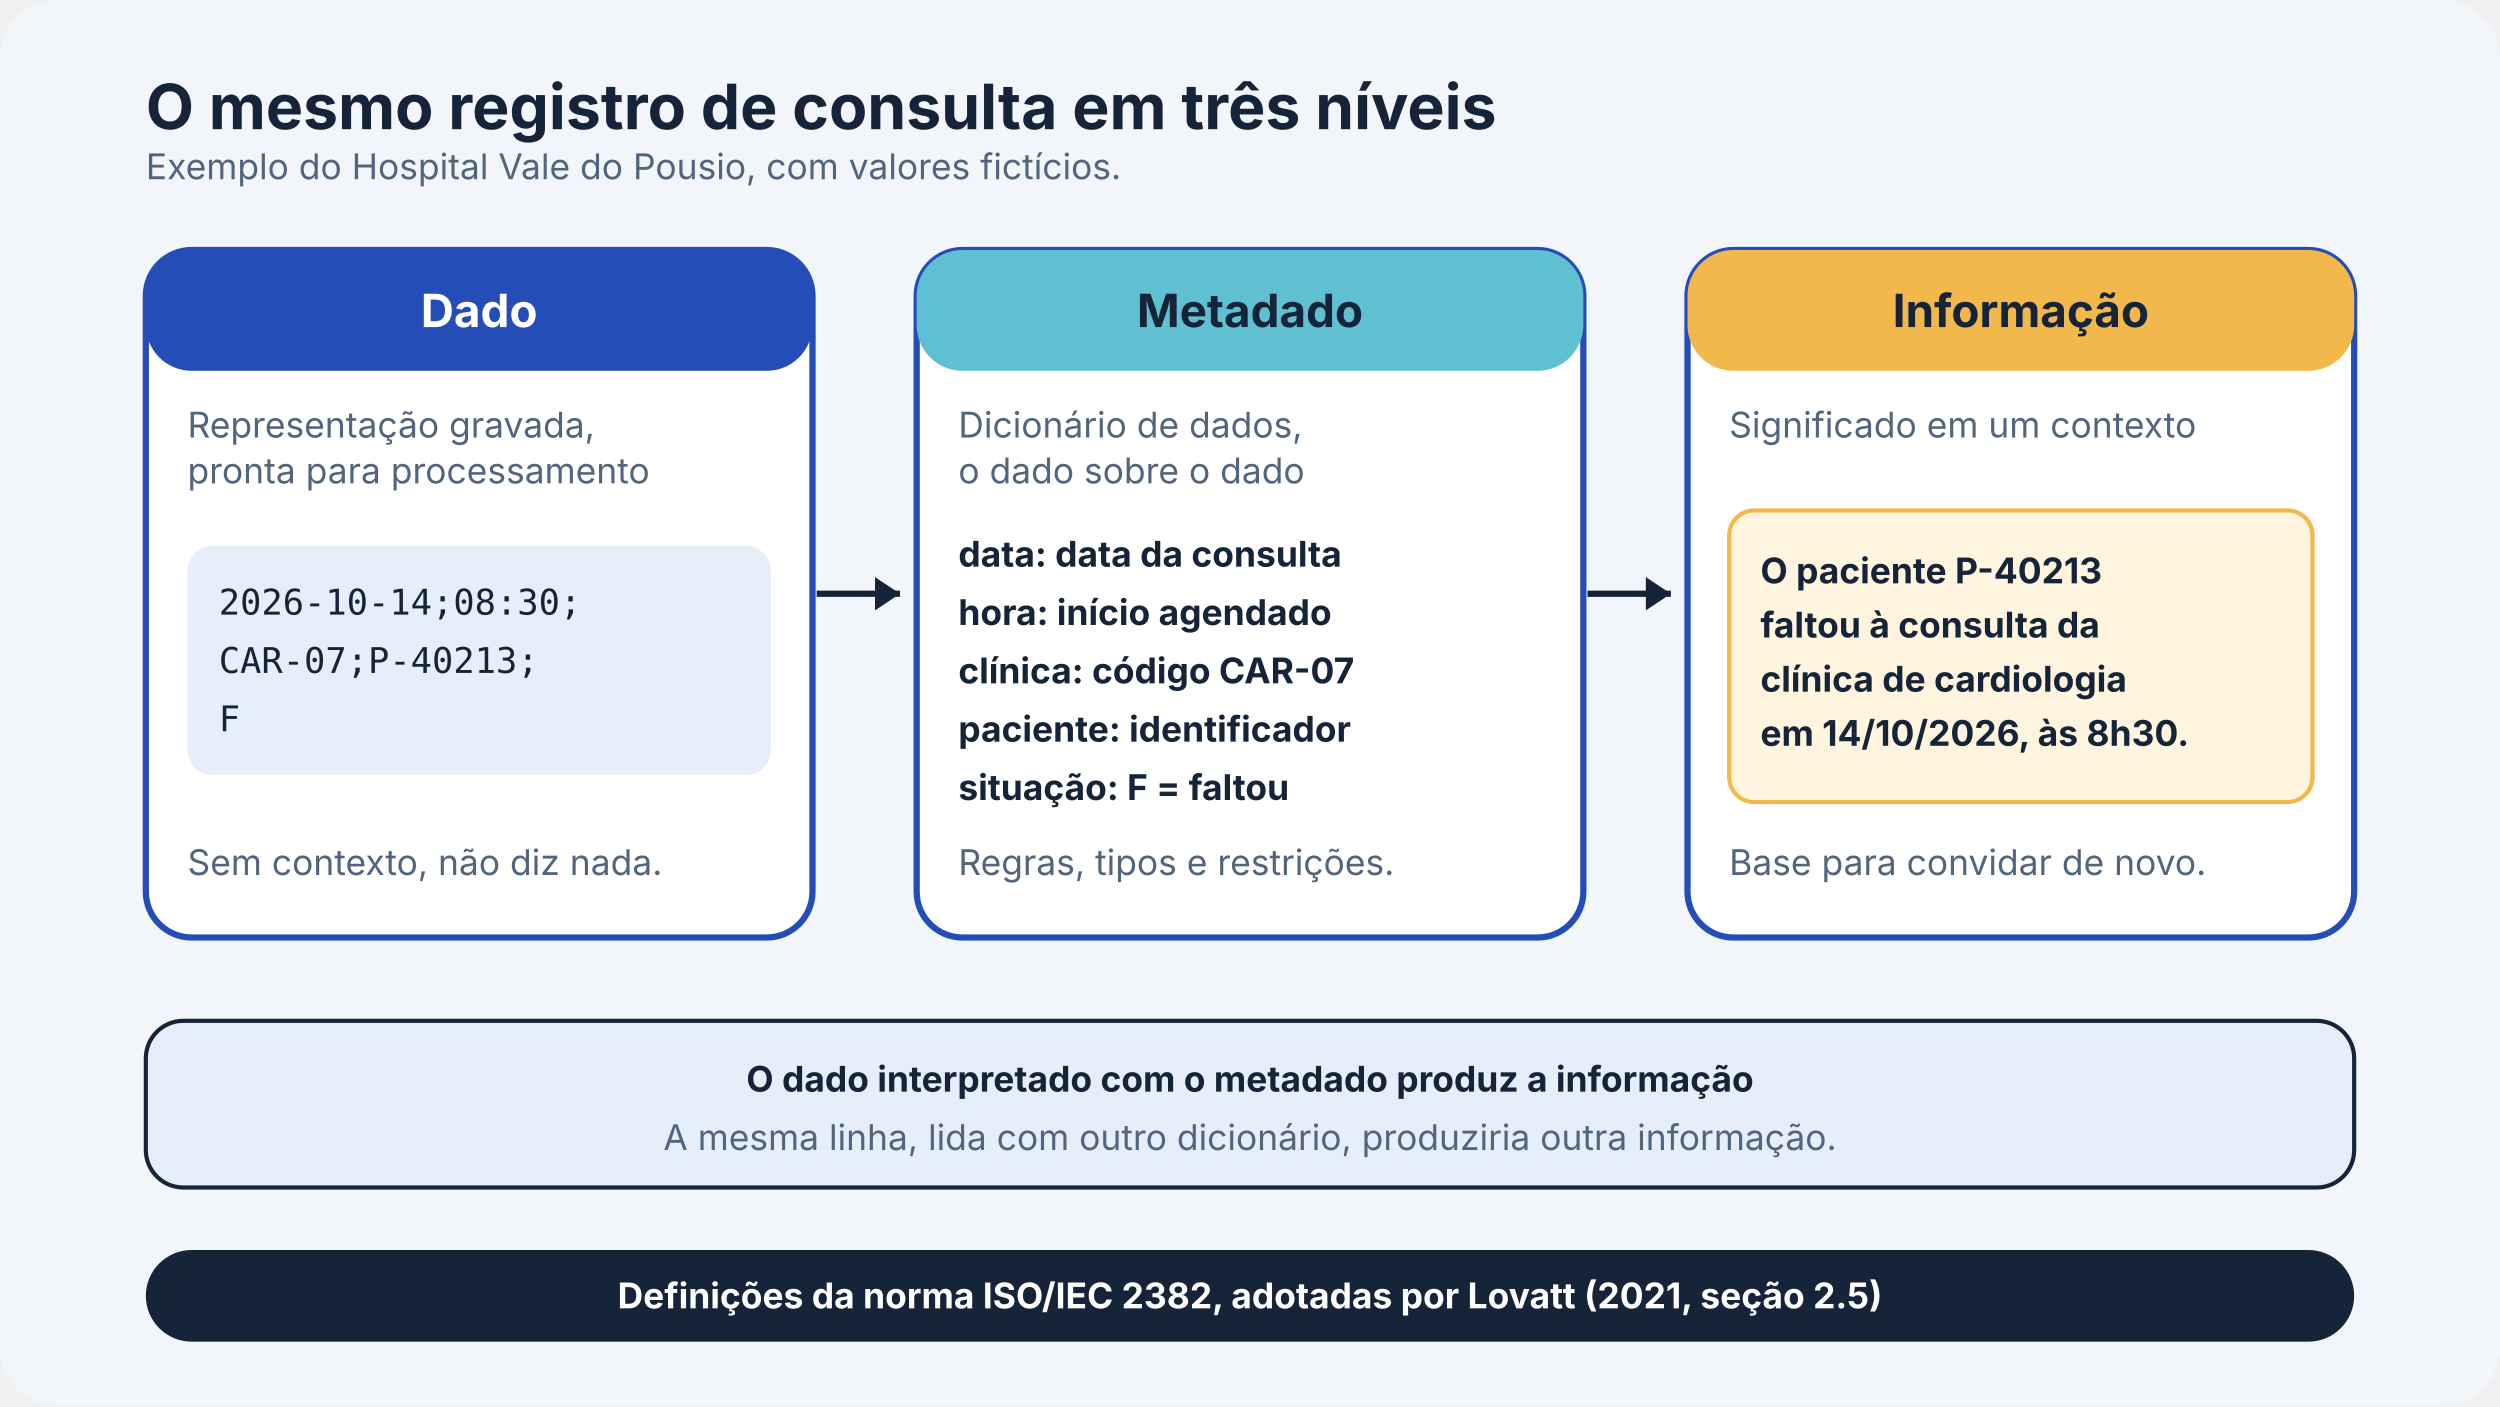
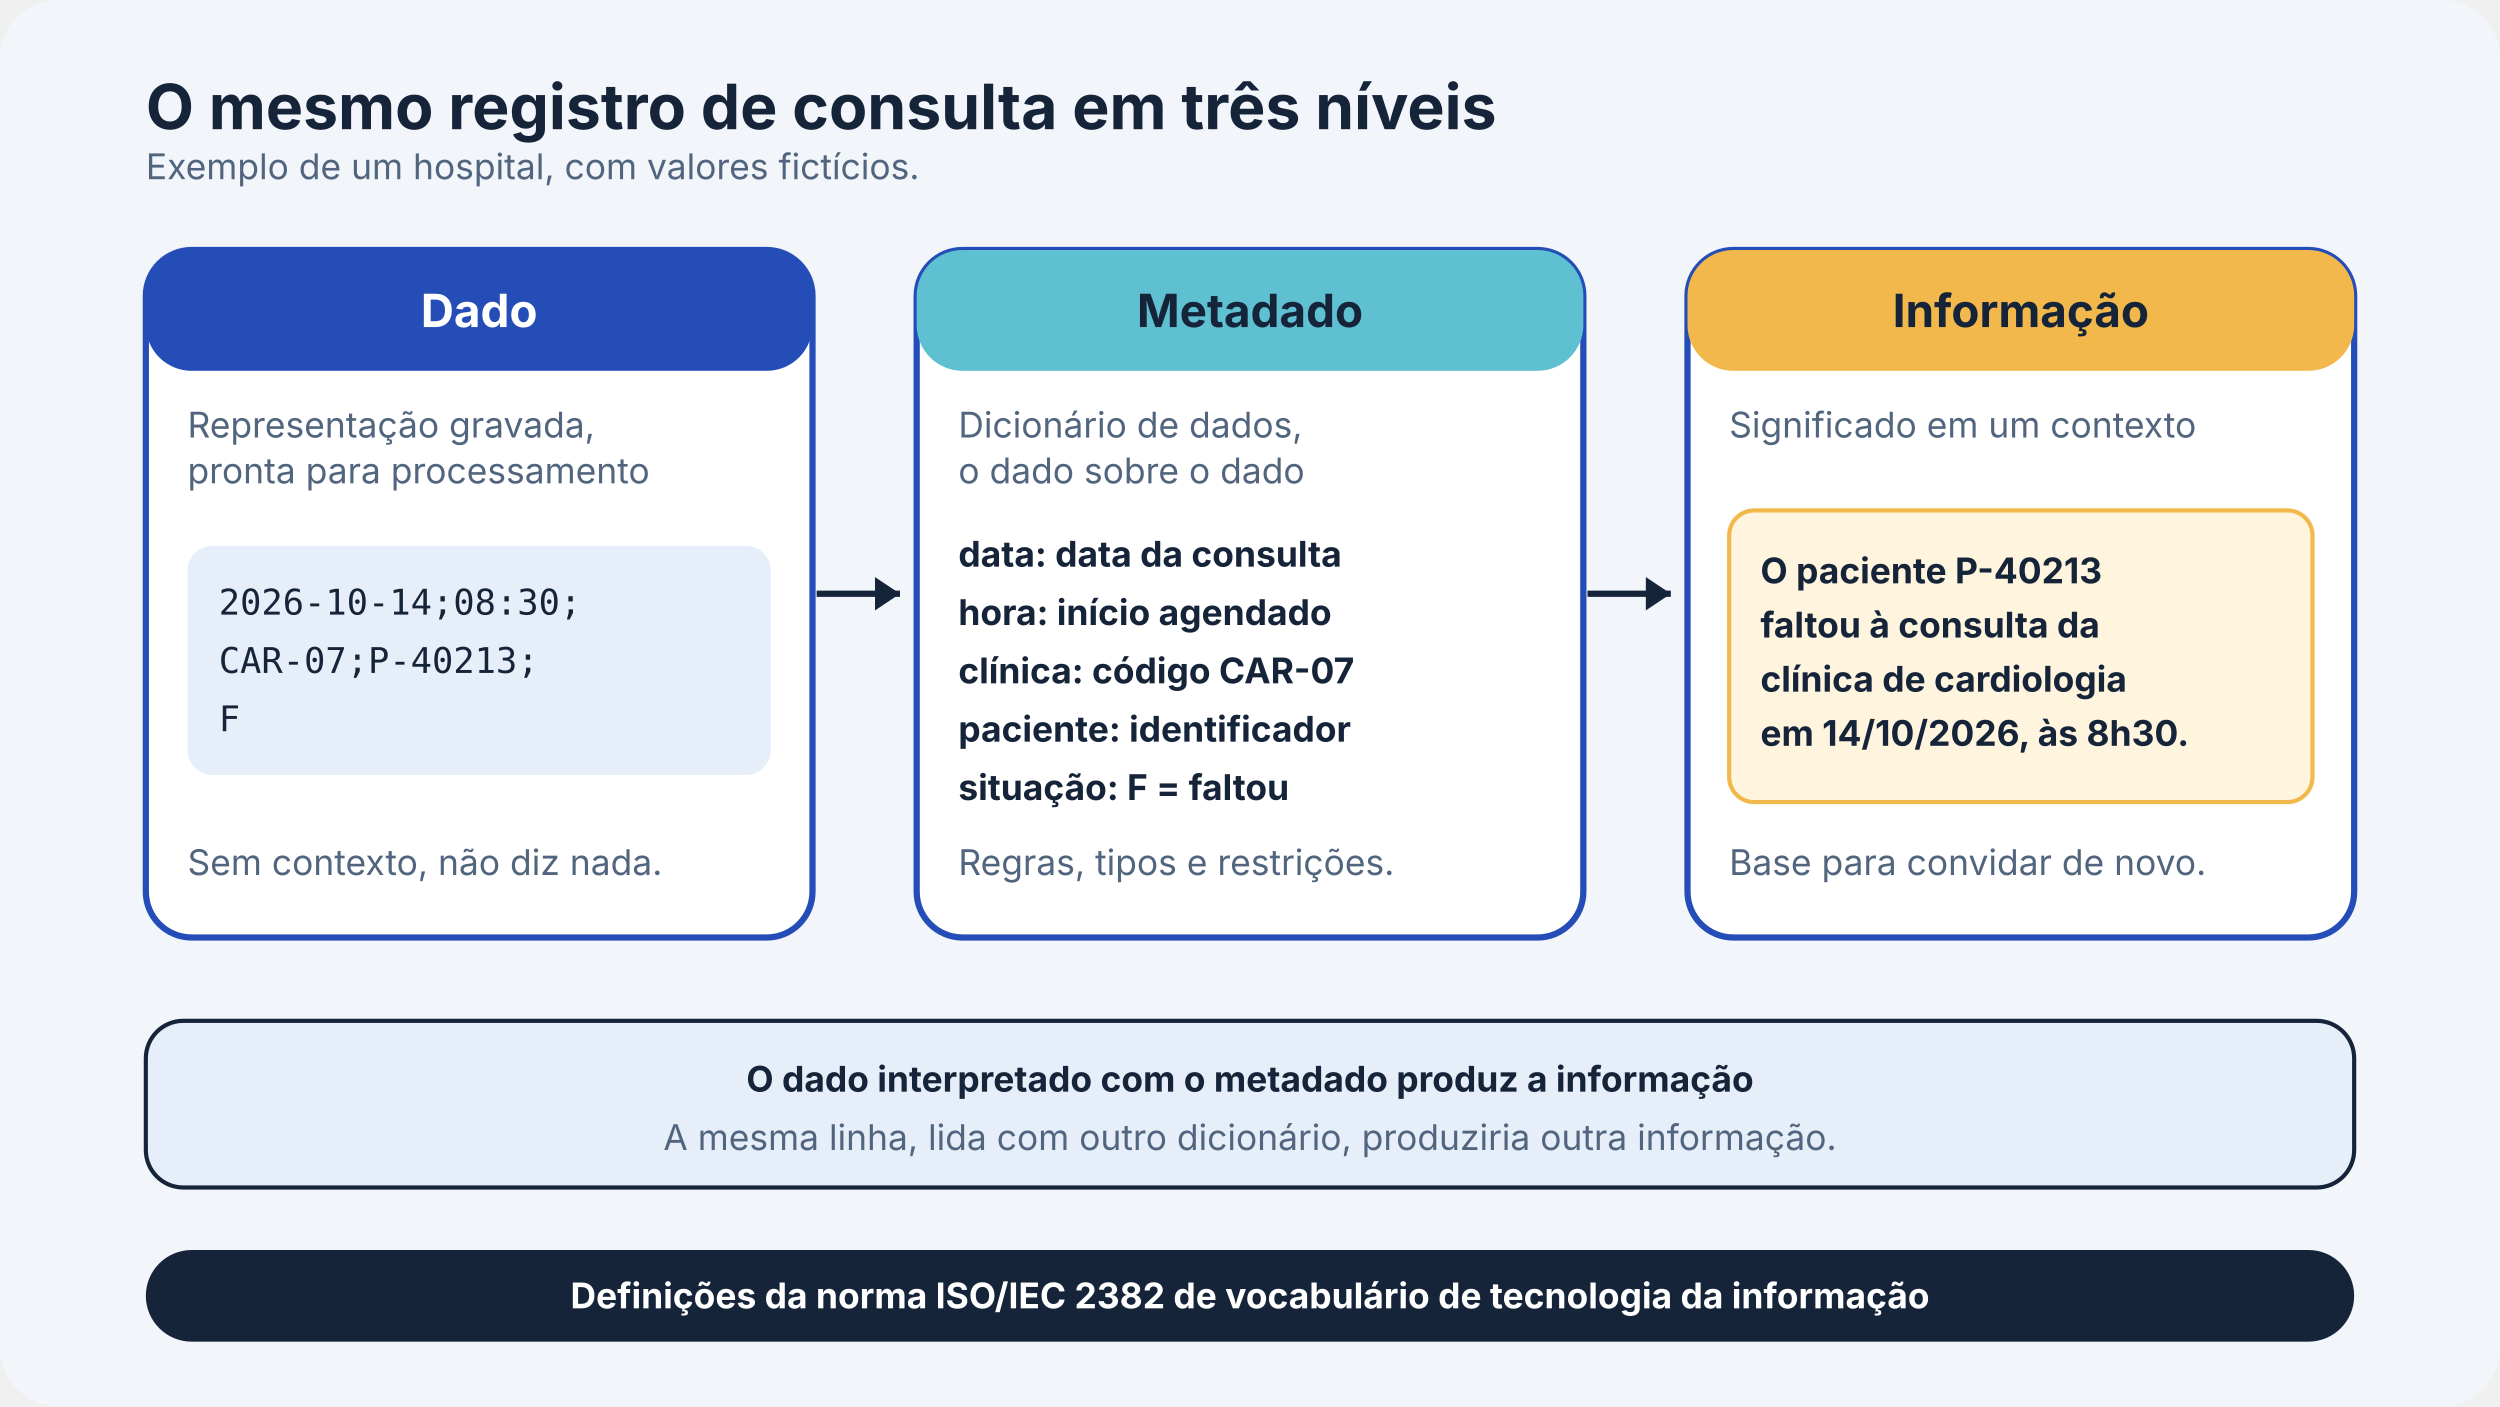
<svg xmlns="http://www.w3.org/2000/svg" viewBox="0 0 1200 675" role="img" aria-labelledby="title desc">
  <defs>
    <style>text{font-family:-apple-system,BlinkMacSystemFont,'Segoe UI',sans-serif;fill:#16243A}.h{font-size:30px;font-weight:700}.t{font-size:22px;font-weight:700}.q{font-size:17px;fill:#52657E}.e{font-size:17px;font-weight:700}.m{font-family:Menlo,Consolas,monospace;font-size:17px}</style>
  </defs>
  <rect width="1200" height="675" rx="28" fill="#F2F6FB" />
  <text x="70" y="62" class="h">O mesmo registro de consulta em três níveis</text>
-   <text x="70" y="86" class="q">Exemplo do Hospital Vale do Pousio, com valores fictícios.</text>
+   <text x="70" y="86" class="q">Exemplo de um hospital, com valores fictícios.</text>
  <rect x="70" y="120" width="320" height="330" rx="22" fill="white" stroke="#254DB8" stroke-width="3" />
  <rect x="70" y="120" width="320" height="58" rx="22" fill="#254DB8" />
  <text x="230" y="157" text-anchor="middle" class="t" style="fill:white">Dado</text>
  <text x="90" y="210" class="q">Representação gravada,</text>
  <text x="90" y="232" class="q">pronta para processamento</text>
  <rect x="90" y="262" width="280" height="110" rx="12" fill="#E6EEF9" />
  <text x="105" y="295" class="m">2026-10-14;08:30;</text>
  <text x="105" y="323" class="m">CAR-07;P-40213;</text>
  <text x="105" y="351" class="m">F</text>
  <text x="90" y="420" class="q">Sem contexto, não diz nada.</text>
  <rect x="440" y="120" width="320" height="330" rx="22" fill="white" stroke="#254DB8" stroke-width="3" />
  <rect x="440" y="120" width="320" height="58" rx="22" fill="#5FC0D1" />
  <text x="600" y="157" text-anchor="middle" class="t">Metadado</text>
  <text x="460" y="210" class="q">Dicionário de dados,</text>
  <text x="460" y="232" class="q">o dado sobre o dado</text>
  <text x="460" y="272" class="e">data: data da consulta</text>
  <text x="460" y="300" class="e">hora: início agendado</text>
  <text x="460" y="328" class="e">clínica: código CAR-07</text>
  <text x="460" y="356" class="e">paciente: identificador</text>
  <text x="460" y="384" class="e">situação: F = faltou</text>
  <text x="460" y="420" class="q">Regras, tipos e restrições.</text>
  <rect x="810" y="120" width="320" height="330" rx="22" fill="white" stroke="#254DB8" stroke-width="3" />
  <rect x="810" y="120" width="320" height="58" rx="22" fill="#F2B84B" />
  <text x="970" y="157" text-anchor="middle" class="t">Informação</text>
  <text x="830" y="210" class="q">Significado em um contexto</text>
  <rect x="830" y="245" width="280" height="140" rx="12" fill="#FFF4DD" stroke="#F2B84B" stroke-width="2" />
  <text x="845" y="280" class="e">O paciente P-40213</text>
  <text x="845" y="306" class="e">faltou à consulta da</text>
  <text x="845" y="332" class="e">clínica de cardiologia</text>
  <text x="845" y="358" class="e">em 14/10/2026, às 8h30.</text>
  <text x="830" y="420" class="q">Base para convidar de novo.</text>
  <path d="M392 285h40" stroke="#16243A" stroke-width="3" />
  <path d="M432 285l-12 -8v16z" fill="#16243A" />
  <path d="M762 285h40" stroke="#16243A" stroke-width="3" />
  <path d="M802 285l-12 -8v16z" fill="#16243A" />
  <rect x="70" y="490" width="1060" height="80" rx="18" fill="#E6EEF9" stroke="#16243A" stroke-width="2" />
  <text x="600" y="524" text-anchor="middle" class="e">O dado interpretado com o metadado produz a informação</text>
  <text x="600" y="552" text-anchor="middle" class="q">A mesma linha, lida com outro dicionário, produziria outra informação.</text>
  <rect x="70" y="600" width="1060" height="44" rx="22" fill="#16243A" />
-   <text x="600" y="628" text-anchor="middle" class="e" style="fill:white">Definições da norma ISO/IEC 2382, adotadas por Lovatt (2021, seção 2.5)</text>
+   <text x="600" y="628" text-anchor="middle" class="e" style="fill:white">Definições da norma ISO/IEC 2382 de vocabulário de tecnologia da informação</text>
</svg>
